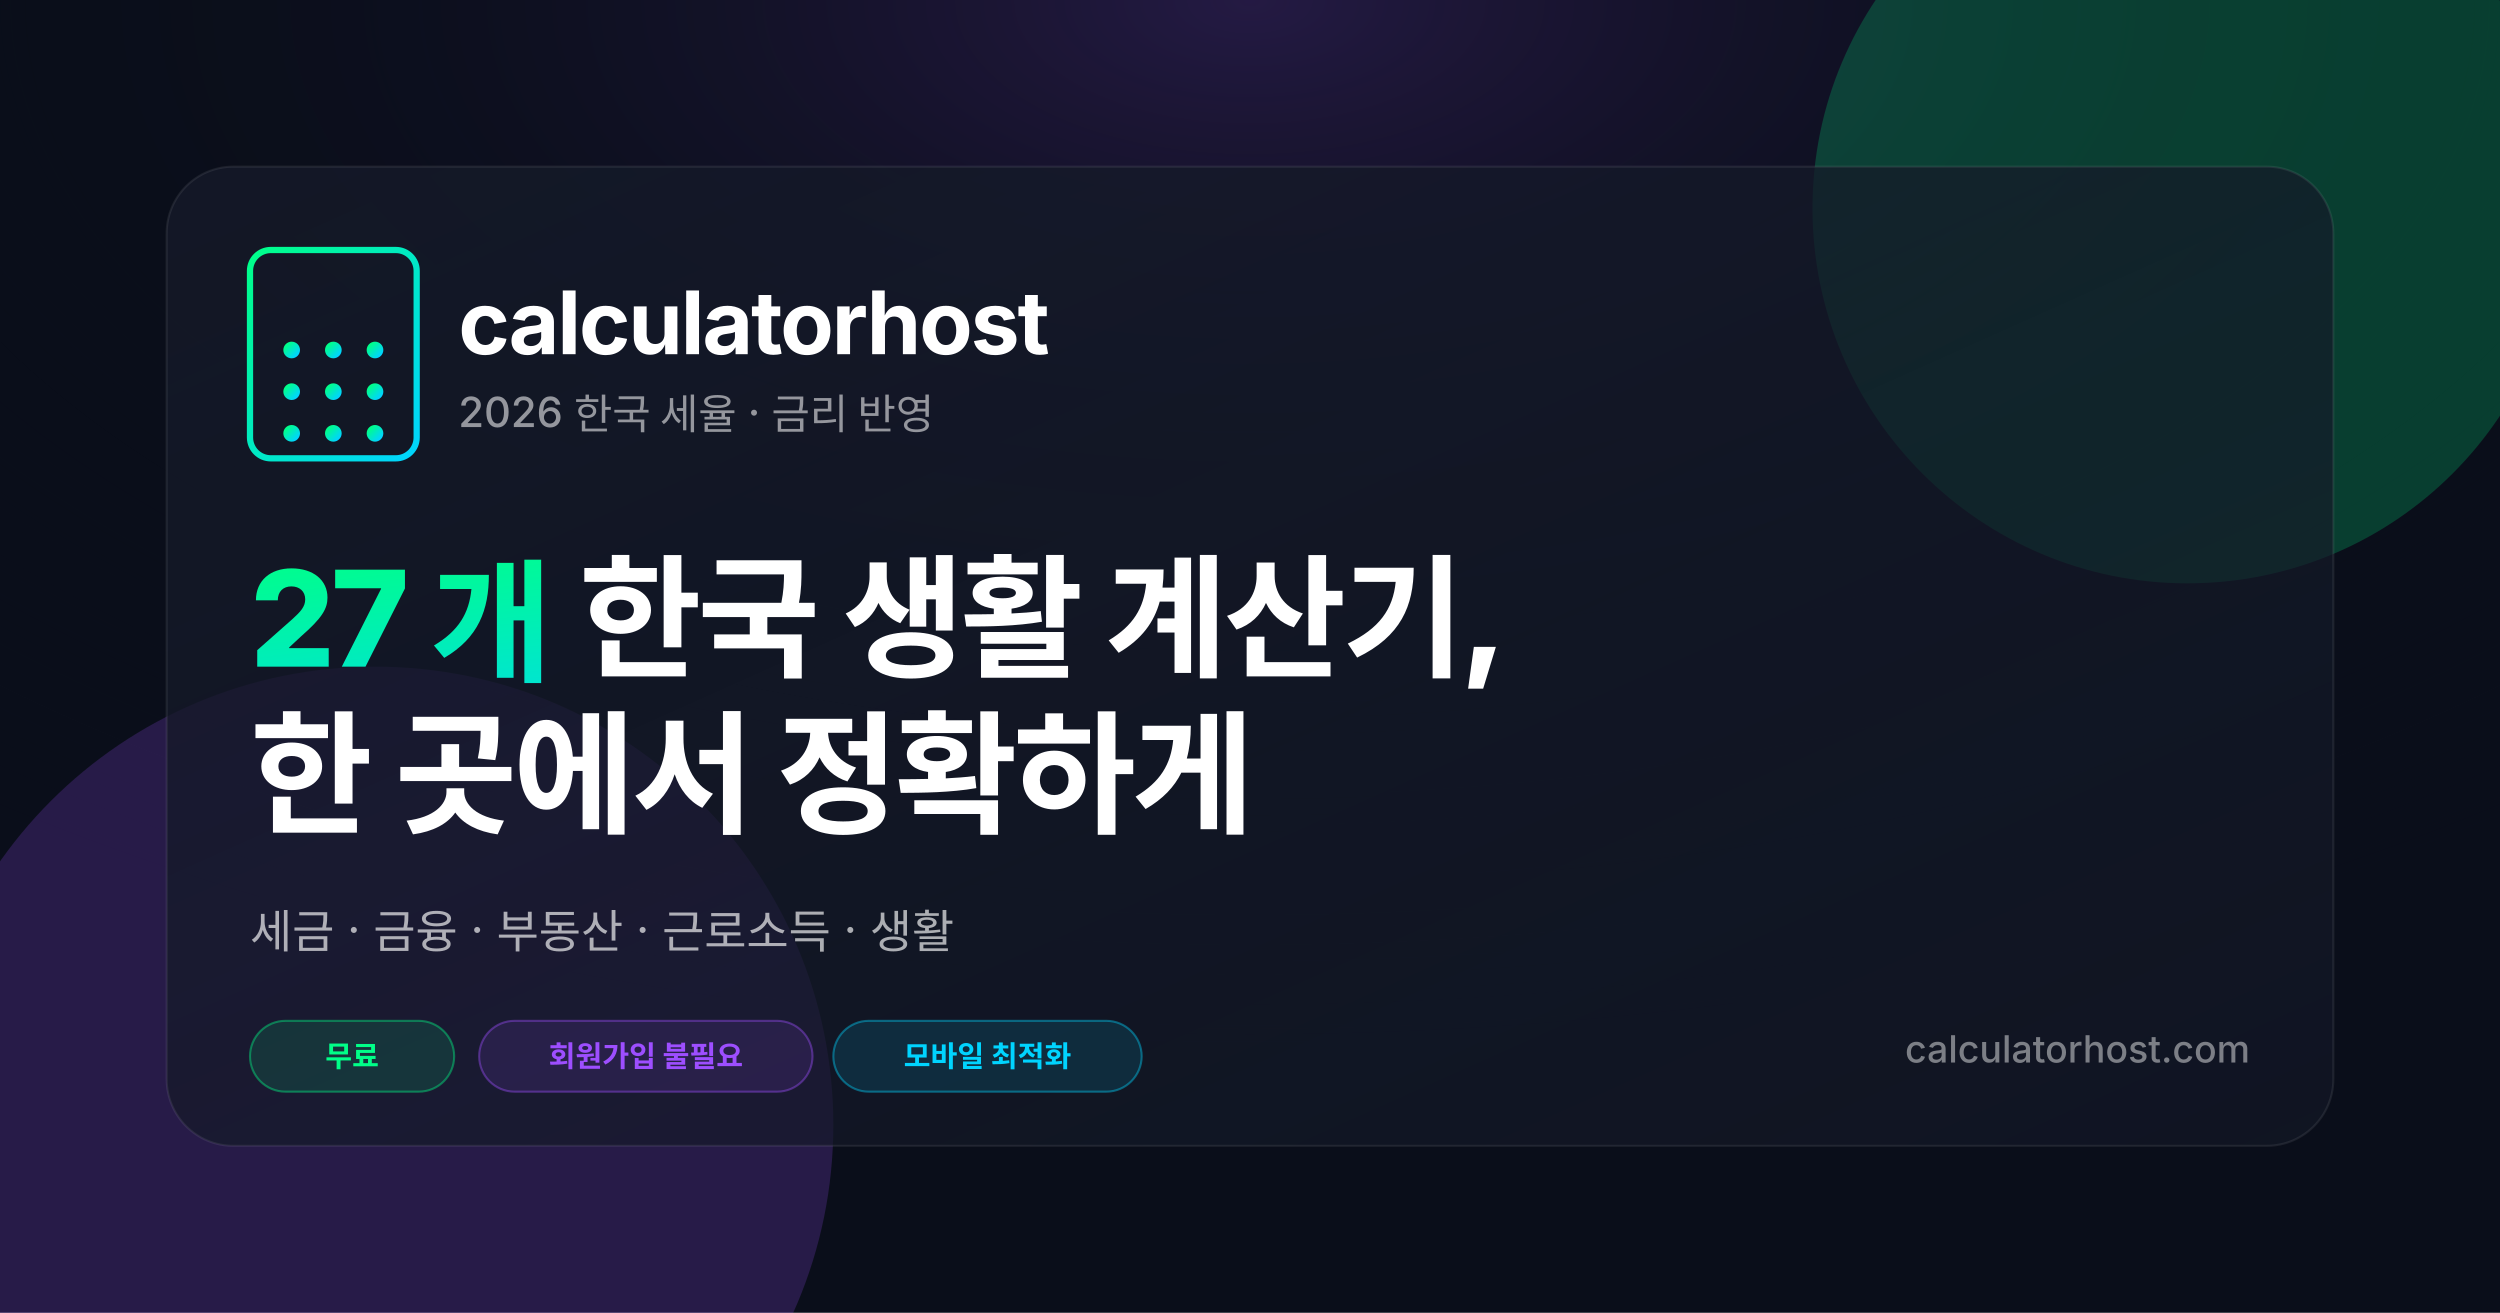
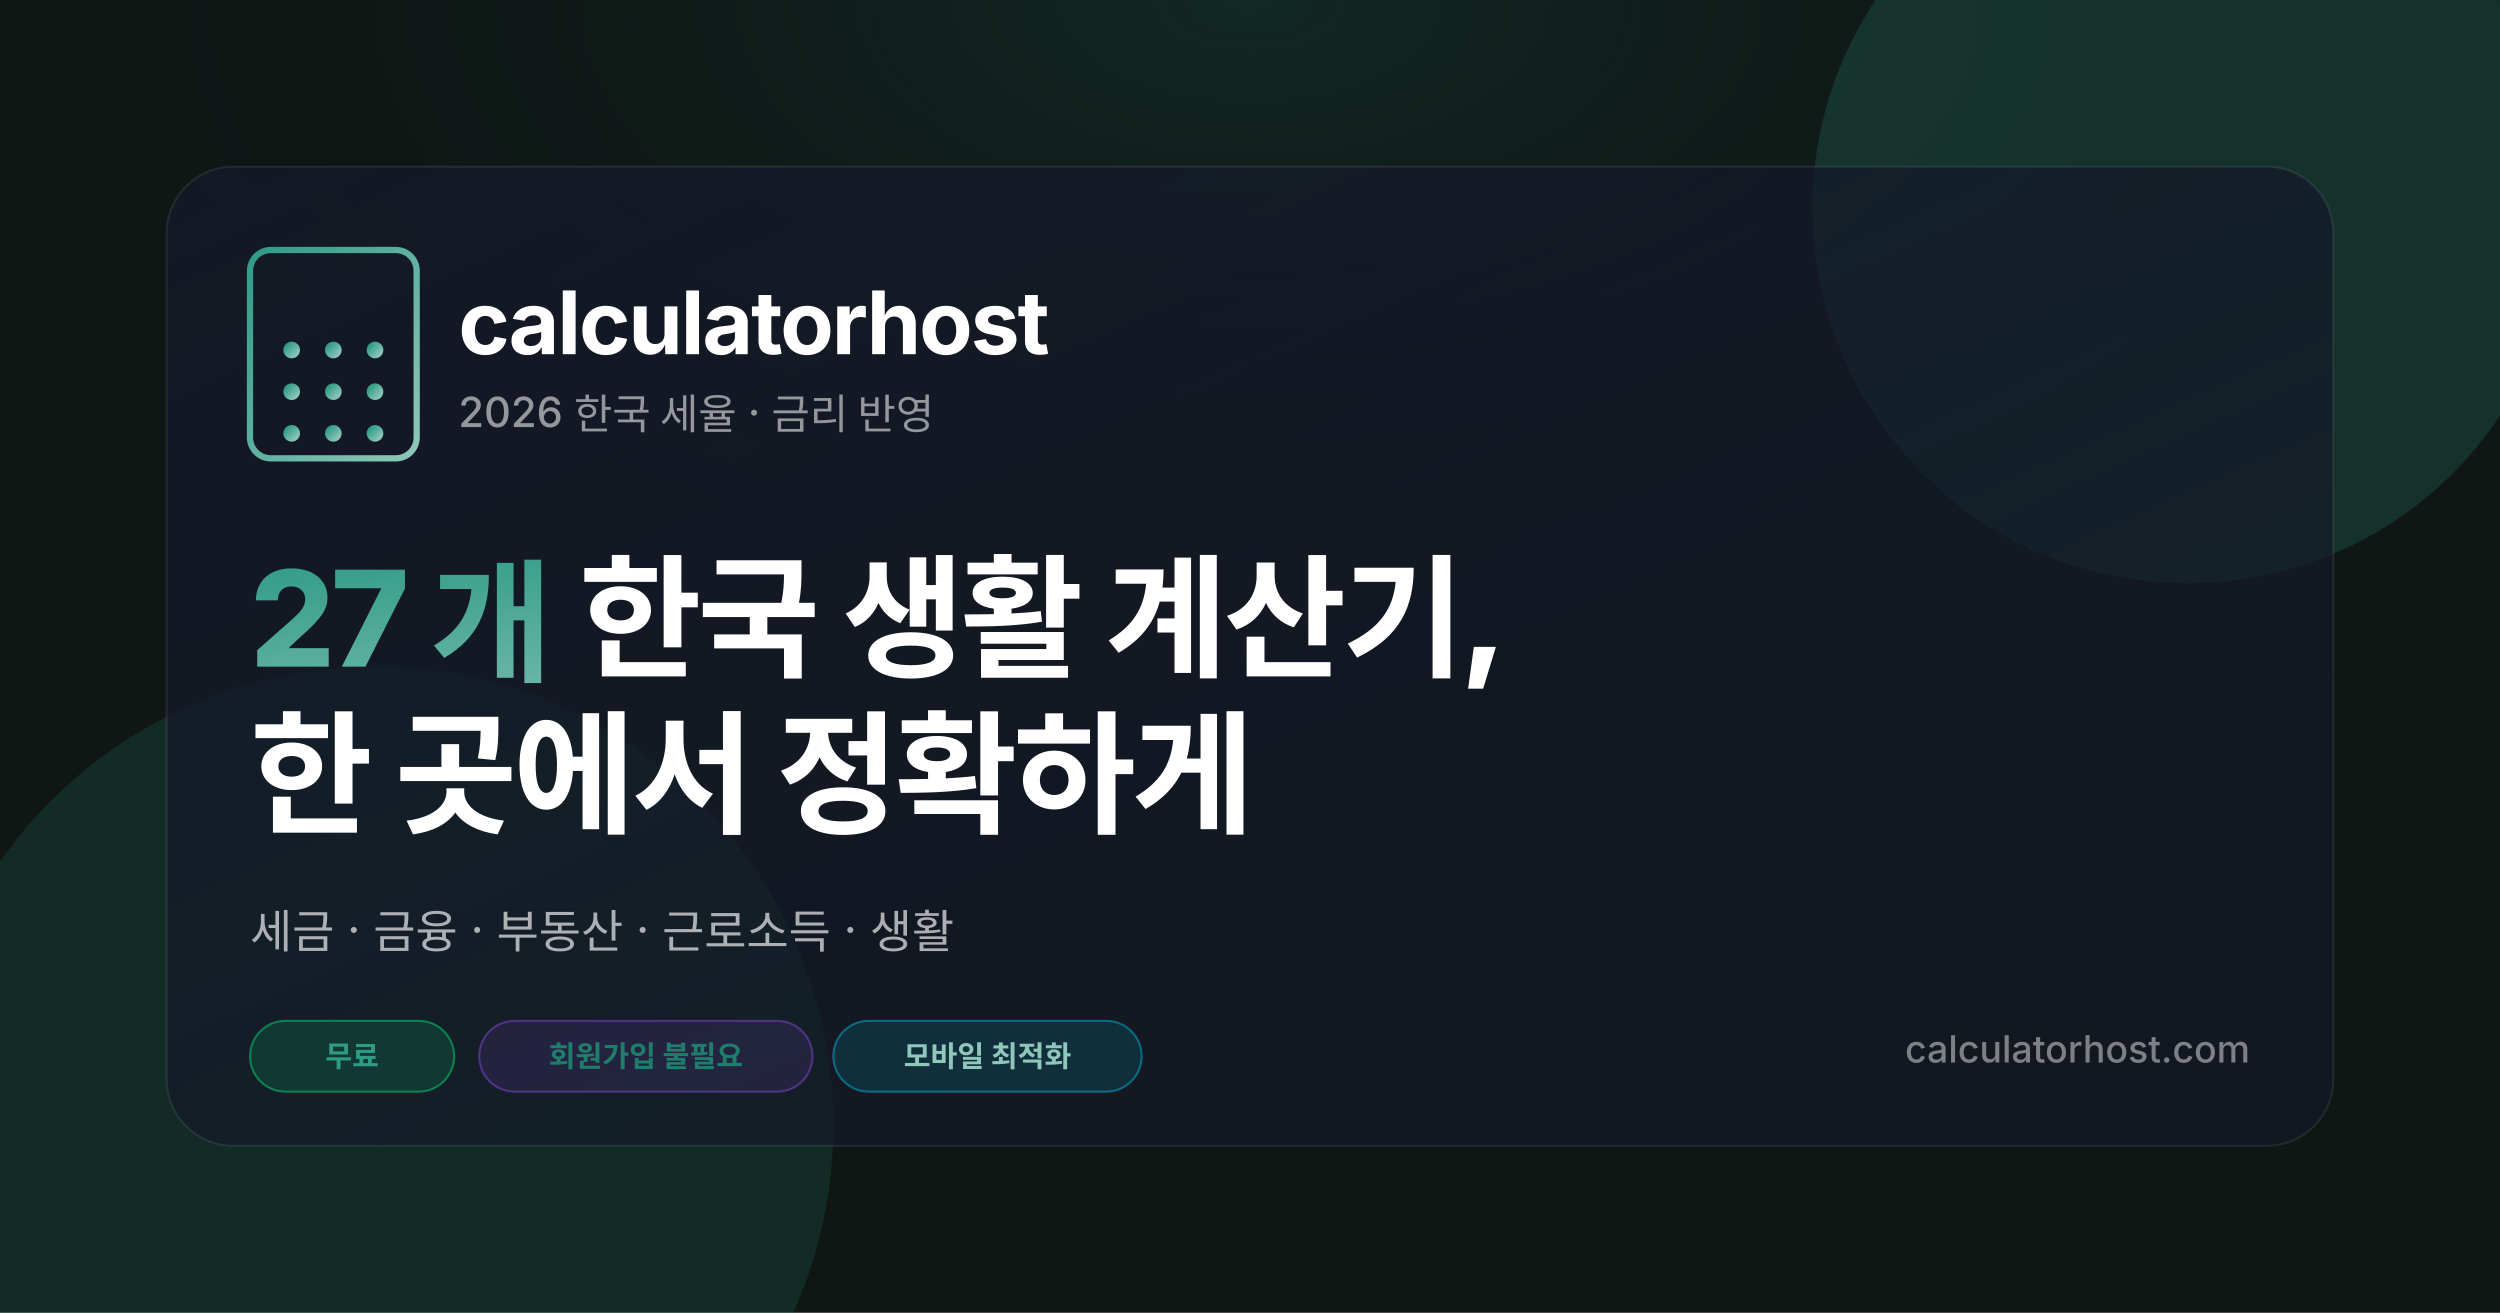
<svg xmlns="http://www.w3.org/2000/svg" width="1200" height="630" viewBox="0 0 1200 630">
  <defs>
    <radialGradient id="bg" cx="50%" cy="0%" r="80%">
-       <stop offset="0%" stop-color="#9D4EFF" stop-opacity="0.18" />
-       <stop offset="60%" stop-color="#0A0E1A" stop-opacity="0" />
-       <stop offset="100%" stop-color="#0A0E1A" />
+       <stop offset="0%" stop-color="#1f7d6b" stop-opacity="0.18" />
+       <stop offset="60%" stop-color="#0f1614" stop-opacity="0" />
+       <stop offset="100%" stop-color="#0f1614" />
    </radialGradient>
    <linearGradient id="brand" x1="0%" y1="0%" x2="100%" y2="100%">
-       <stop offset="0%" stop-color="#00FF88" />
-       <stop offset="100%" stop-color="#00D4FF" />
+       <stop offset="0%" stop-color="#2f9b85" />
+       <stop offset="100%" stop-color="#8fc7ba" />
    </linearGradient>
    <linearGradient id="card" x1="0%" y1="0%" x2="100%" y2="100%">
      <stop offset="0%" stop-color="rgba(20,25,40,0.85)" />
      <stop offset="100%" stop-color="rgba(20,25,40,0.6)" />
    </linearGradient>
  </defs>
-   <rect width="1200" height="630" fill="#0A0E1A" />
+   <rect width="1200" height="630" fill="#0f1614" />
  <rect width="1200" height="630" fill="url(#bg)" />
-   <circle cx="180" cy="540" r="220" fill="#9D4EFF" opacity="0.2" />
-   <circle cx="1050" cy="100" r="180" fill="#00FF88" opacity="0.2" />
+   <circle cx="180" cy="540" r="220" fill="#1f7d6b" opacity="0.2" />
+   <circle cx="1050" cy="100" r="180" fill="#2f9b85" opacity="0.2" />
  <rect x="80" y="80" width="1040" height="470" rx="32" fill="url(#card)" stroke="rgba(255,255,255,0.08)" stroke-width="1" />
  <g transform="translate(120, 120)" stroke="url(#brand)" stroke-width="3" fill="none" stroke-linecap="round" stroke-linejoin="round">
    <rect x="0" y="0" width="80" height="100" rx="10" />
    <line x1="20" y1="22" x2="60" y2="22" />
    <circle cx="20" cy="48" r="2.5" fill="url(#brand)" />
    <circle cx="40" cy="48" r="2.5" fill="url(#brand)" />
    <circle cx="60" cy="48" r="2.5" fill="url(#brand)" />
    <circle cx="20" cy="68" r="2.5" fill="url(#brand)" />
    <circle cx="40" cy="68" r="2.5" fill="url(#brand)" />
    <circle cx="60" cy="68" r="2.5" fill="url(#brand)" />
    <circle cx="20" cy="88" r="2.5" fill="url(#brand)" />
    <circle cx="40" cy="88" r="2.5" fill="url(#brand)" />
    <circle cx="60" cy="88" r="2.5" fill="url(#brand)" />
  </g>
  <text x="220" y="170" font-family="Pretendard, Inter, system-ui, sans-serif" font-size="42" font-weight="700" fill="#FFFFFF" letter-spacing="-1">calculatorhost</text>
  <text x="220" y="205" font-family="Pretendard, Inter, system-ui, sans-serif" font-size="20" font-weight="500" fill="rgba(255,255,255,0.55)">2026 한국 세율 · 금리 반영</text>
  <text x="120" y="320" font-family="Pretendard, Inter, system-ui, sans-serif" font-size="64" font-weight="800" letter-spacing="-2" fill="#FFFFFF">
    <tspan fill="url(#brand)">27 개</tspan> 한국 생활 계산기,
  </text>
  <text x="120" y="395" font-family="Pretendard, Inter, system-ui, sans-serif" font-size="64" font-weight="800" letter-spacing="-2" fill="#FFFFFF">한 곳에서 정확하게</text>
  <text x="120" y="455" font-family="Pretendard, Inter, system-ui, sans-serif" font-size="22" font-weight="400" fill="rgba(255,255,255,0.65)">세금 · 금융 · 부동산 · 근로소득 · 생활</text>
  <g transform="translate(120, 490)">
    <rect x="0" y="0" width="98" height="34" rx="17" fill="rgba(0,255,136,0.12)" stroke="rgba(0,255,136,0.4)" stroke-width="1" />
-     <text x="49" y="22" text-anchor="middle" font-family="Pretendard, Inter, system-ui, sans-serif" font-size="14" font-weight="600" fill="#00FF88">무료</text>
+     <text x="49" y="22" text-anchor="middle" font-family="Pretendard, Inter, system-ui, sans-serif" font-size="14" font-weight="600" fill="#2f9b85">무료</text>
    <rect x="110" y="0" width="160" height="34" rx="17" fill="rgba(157,78,255,0.12)" stroke="rgba(157,78,255,0.4)" stroke-width="1" />
-     <text x="190" y="22" text-anchor="middle" font-family="Pretendard, Inter, system-ui, sans-serif" font-size="14" font-weight="600" fill="#9D4EFF">회원가입 불필요</text>
+     <text x="190" y="22" text-anchor="middle" font-family="Pretendard, Inter, system-ui, sans-serif" font-size="14" font-weight="600" fill="#1f7d6b">회원가입 불필요</text>
    <rect x="280" y="0" width="148" height="34" rx="17" fill="rgba(0,212,255,0.12)" stroke="rgba(0,212,255,0.4)" stroke-width="1" />
-     <text x="354" y="22" text-anchor="middle" font-family="Pretendard, Inter, system-ui, sans-serif" font-size="14" font-weight="600" fill="#00D4FF">모바일 최적화</text>
+     <text x="354" y="22" text-anchor="middle" font-family="Pretendard, Inter, system-ui, sans-serif" font-size="14" font-weight="600" fill="#8fc7ba">모바일 최적화</text>
  </g>
  <text x="1080" y="510" text-anchor="end" font-family="Pretendard, Inter, system-ui, sans-serif" font-size="18" font-weight="500" fill="rgba(255,255,255,0.45)">calculatorhost.com</text>
</svg>
